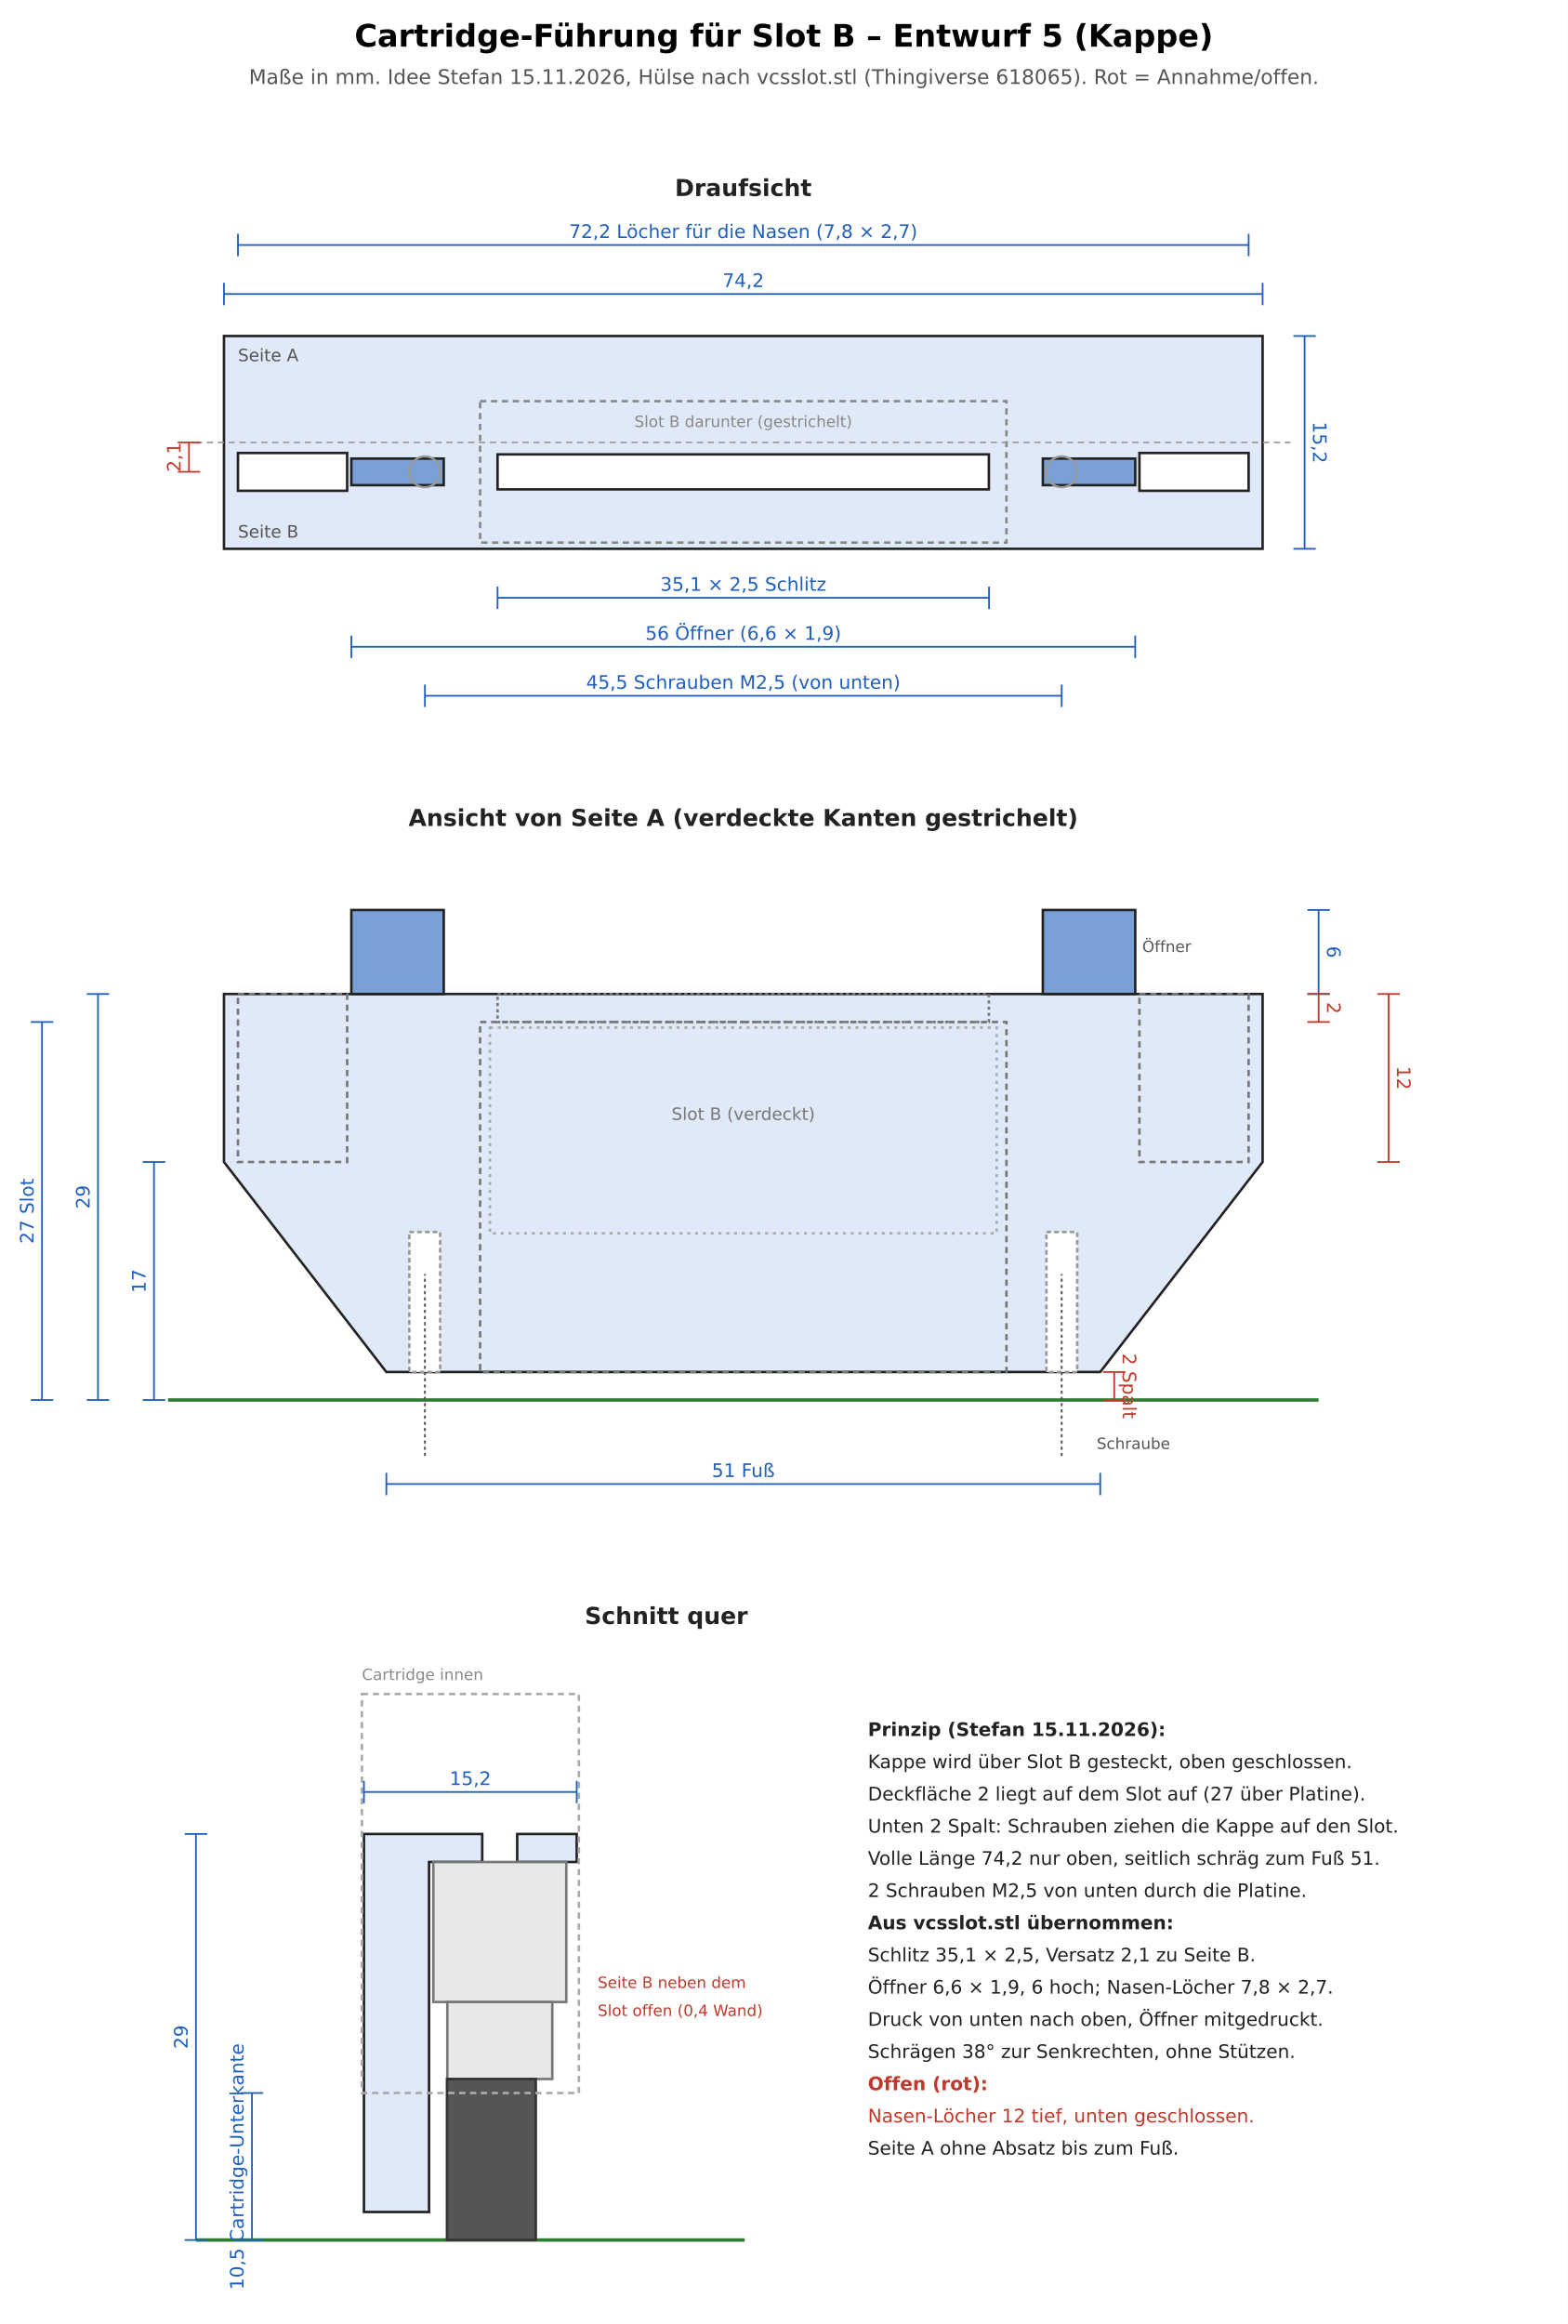
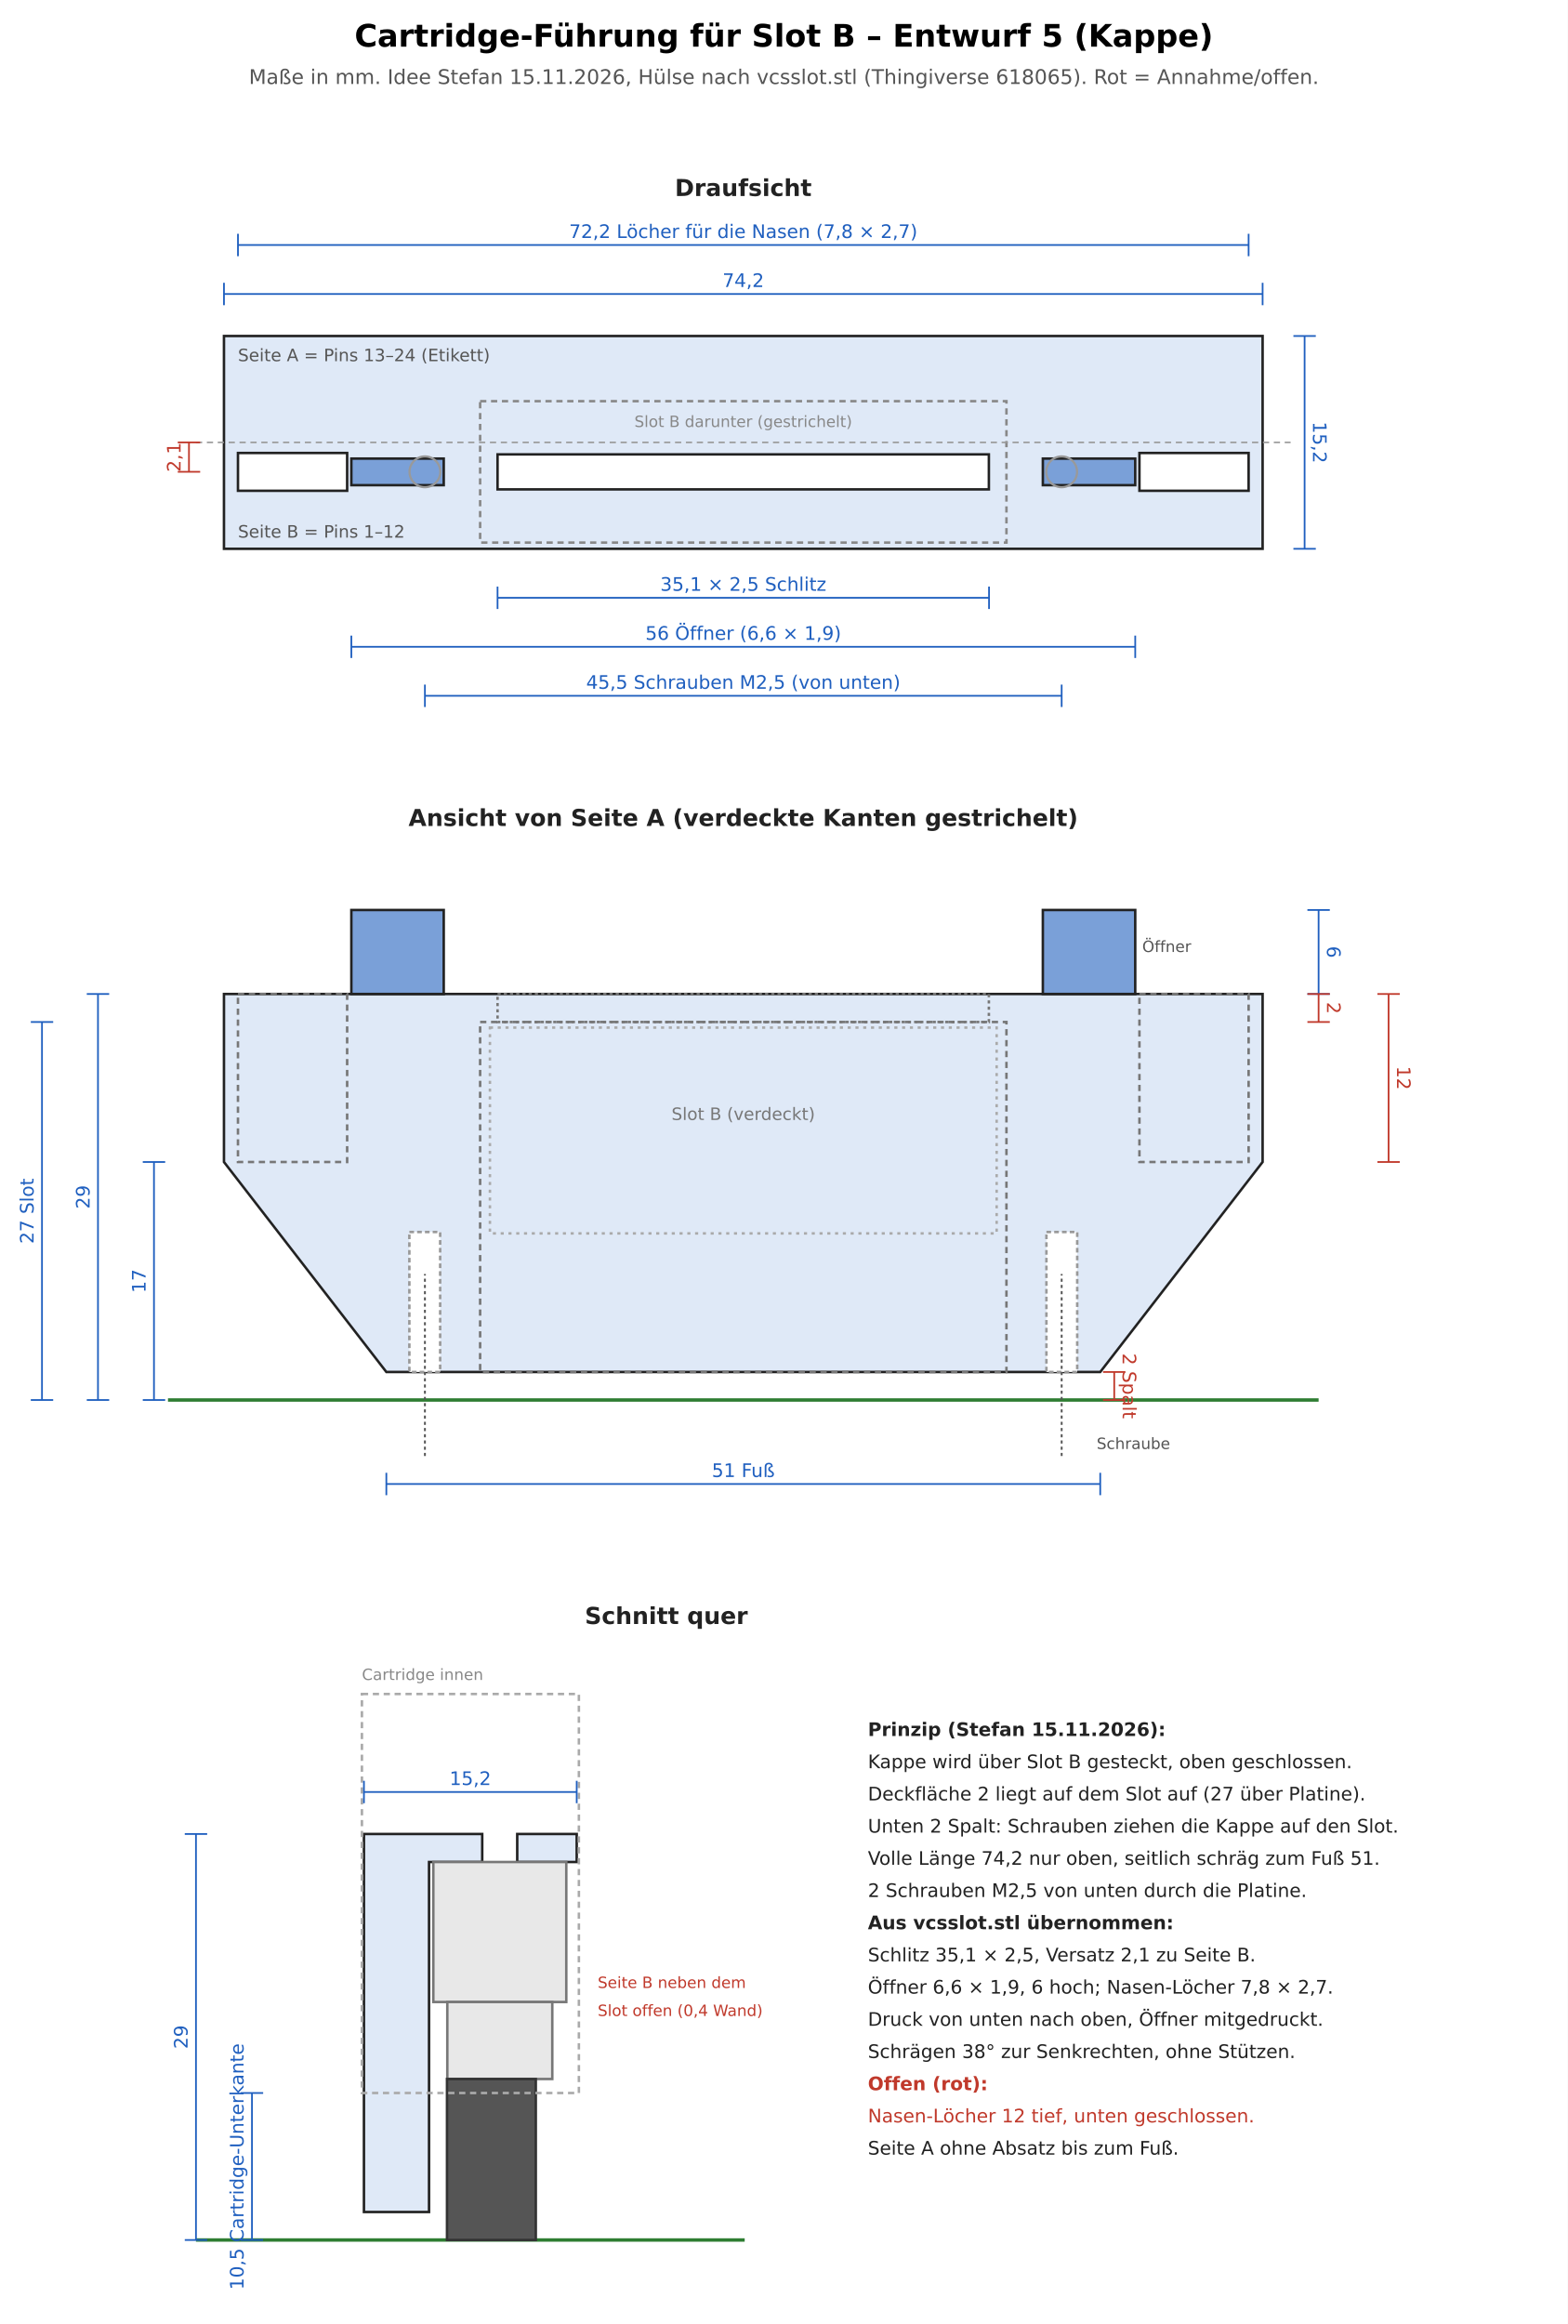
<svg xmlns="http://www.w3.org/2000/svg" width="1008" height="1494" viewBox="0 0 1008 1494">
  <rect width="100%" height="100%" fill="white" />
  <text x="504.0" y="30" font-family="DejaVu Sans, sans-serif" font-size="20" font-weight="bold" text-anchor="middle">Cartridge-Führung für Slot B – Entwurf 5 (Kappe)</text>
  <text x="504.0" y="54" font-family="DejaVu Sans, sans-serif" font-size="13" fill="#555" text-anchor="middle">Maße in mm. Idee Stefan 15.11.2026, Hülse nach vcsslot.stl (Thingiverse 618065). Rot = Annahme/offen.</text>
  <text x="477.9" y="126.0" font-family="DejaVu Sans, sans-serif" font-size="15" fill="#222" text-anchor="middle" font-weight="bold">Draufsicht</text>
  <rect x="144.0" y="216.0" width="667.8" height="136.8" fill="#dfe9f7" stroke="#222" stroke-width="1.6" />
  <rect x="308.7" y="257.9" width="338.4" height="90.9" fill="none" stroke="#888" stroke-width="1.6" stroke-dasharray="4,3" />
  <rect x="319.9" y="292.1" width="315.9" height="22.5" fill="white" stroke="#222" stroke-width="1.6" />
  <rect x="225.9" y="294.8" width="59.4" height="17.1" fill="#7aa0d8" stroke="#222" stroke-width="1.6" />
  <rect x="153.0" y="291.2" width="70.2" height="24.3" fill="white" stroke="#222" stroke-width="1.6" />
  <circle cx="273.2" cy="303.3" r="9.9" fill="none" stroke="#999" stroke-width="1.4" />
  <rect x="670.5" y="294.8" width="59.4" height="17.1" fill="#7aa0d8" stroke="#222" stroke-width="1.6" />
  <rect x="732.6" y="291.2" width="70.2" height="24.3" fill="white" stroke="#222" stroke-width="1.6" />
  <circle cx="682.6" cy="303.3" r="9.9" fill="none" stroke="#999" stroke-width="1.4" />
  <line x1="126.0" y1="284.4" x2="829.8" y2="284.4" stroke="#999" stroke-width="1" stroke-dasharray="4,3" />
  <line x1="144.0" y1="189.0" x2="811.8" y2="189.0" stroke="#1f5fbf" stroke-width="1.1" />
  <line x1="144.0" y1="181.8" x2="144.0" y2="196.2" stroke="#1f5fbf" stroke-width="1.1" />
  <line x1="811.8" y1="181.8" x2="811.8" y2="196.2" stroke="#1f5fbf" stroke-width="1.1" />
  <text x="477.9" y="184.5" font-family="DejaVu Sans, sans-serif" font-size="12" fill="#1f5fbf" text-anchor="middle">74,2</text>
  <line x1="319.9" y1="384.3" x2="635.9" y2="384.3" stroke="#1f5fbf" stroke-width="1.1" />
  <line x1="319.9" y1="377.1" x2="319.9" y2="391.5" stroke="#1f5fbf" stroke-width="1.1" />
  <line x1="635.9" y1="377.1" x2="635.9" y2="391.5" stroke="#1f5fbf" stroke-width="1.1" />
  <text x="477.9" y="379.8" font-family="DejaVu Sans, sans-serif" font-size="12" fill="#1f5fbf" text-anchor="middle">35,1 × 2,5 Schlitz</text>
  <line x1="225.9" y1="415.8" x2="729.9" y2="415.8" stroke="#1f5fbf" stroke-width="1.1" />
  <line x1="225.9" y1="408.6" x2="225.9" y2="423.0" stroke="#1f5fbf" stroke-width="1.1" />
  <line x1="729.9" y1="408.6" x2="729.9" y2="423.0" stroke="#1f5fbf" stroke-width="1.1" />
  <text x="477.9" y="411.3" font-family="DejaVu Sans, sans-serif" font-size="12" fill="#1f5fbf" text-anchor="middle">56 Öffner (6,6 × 1,9)</text>
  <line x1="153.0" y1="157.5" x2="802.8" y2="157.5" stroke="#1f5fbf" stroke-width="1.1" />
  <line x1="153.0" y1="150.3" x2="153.0" y2="164.7" stroke="#1f5fbf" stroke-width="1.1" />
  <line x1="802.8" y1="150.3" x2="802.8" y2="164.7" stroke="#1f5fbf" stroke-width="1.1" />
  <text x="477.9" y="153.0" font-family="DejaVu Sans, sans-serif" font-size="12" fill="#1f5fbf" text-anchor="middle">72,2 Löcher für die Nasen (7,8 × 2,7)</text>
  <line x1="273.2" y1="447.3" x2="682.6" y2="447.3" stroke="#1f5fbf" stroke-width="1.1" />
  <line x1="273.2" y1="440.1" x2="273.2" y2="454.5" stroke="#1f5fbf" stroke-width="1.1" />
  <line x1="682.6" y1="440.1" x2="682.6" y2="454.5" stroke="#1f5fbf" stroke-width="1.1" />
  <text x="477.9" y="442.8" font-family="DejaVu Sans, sans-serif" font-size="12" fill="#1f5fbf" text-anchor="middle">45,5 Schrauben M2,5 (von unten)</text>
  <line x1="838.8" y1="216.0" x2="838.8" y2="352.8" stroke="#1f5fbf" stroke-width="1.1" />
  <line x1="831.6" y1="216.0" x2="846.0" y2="216.0" stroke="#1f5fbf" stroke-width="1.1" />
  <line x1="831.6" y1="352.8" x2="846.0" y2="352.8" stroke="#1f5fbf" stroke-width="1.1" />
  <text x="844.2" y="284.4" font-family="DejaVu Sans, sans-serif" font-size="12" fill="#1f5fbf" text-anchor="middle" transform="rotate(90 844.2 284.4)">15,2</text>
  <line x1="121.5" y1="284.4" x2="121.5" y2="303.3" stroke="#c0392b" stroke-width="1.1" />
  <line x1="114.3" y1="284.4" x2="128.7" y2="284.4" stroke="#c0392b" stroke-width="1.1" />
  <line x1="114.3" y1="303.3" x2="128.7" y2="303.3" stroke="#c0392b" stroke-width="1.1" />
  <text x="116.1" y="293.9" font-family="DejaVu Sans, sans-serif" font-size="12" fill="#c0392b" text-anchor="middle" transform="rotate(-90 116.1 293.9)">2,1</text>
-   <text x="153.0" y="232.2" font-family="DejaVu Sans, sans-serif" font-size="11" fill="#555" text-anchor="start">Seite A</text>
-   <text x="153.0" y="345.6" font-family="DejaVu Sans, sans-serif" font-size="11" fill="#555" text-anchor="start">Seite B</text>
+   <text x="153.0" y="232.2" font-family="DejaVu Sans, sans-serif" font-size="11" fill="#555" text-anchor="start">Seite A = Pins 13–24 (Etikett)</text>
+   <text x="153.0" y="345.6" font-family="DejaVu Sans, sans-serif" font-size="11" fill="#555" text-anchor="start">Seite B = Pins 1–12</text>
  <text x="477.9" y="274.5" font-family="DejaVu Sans, sans-serif" font-size="10" fill="#888" text-anchor="middle">Slot B darunter (gestrichelt)</text>
  <text x="477.9" y="531.0" font-family="DejaVu Sans, sans-serif" font-size="15" fill="#222" text-anchor="middle" font-weight="bold">Ansicht von Seite A (verdeckte Kanten gestrichelt)</text>
  <line x1="108.0" y1="900.0" x2="847.8" y2="900.0" stroke="#2e7d32" stroke-width="2.2" />
  <polygon points="248.4,882.0 144.0,747.0 144.0,639.0 811.8,639.0 811.8,747.0 707.4,882.0" fill="#dfe9f7" stroke="#222" stroke-width="1.6" />
  <rect x="308.7" y="657.0" width="338.4" height="225.0" fill="none" stroke="#777" stroke-width="1.6" stroke-dasharray="4,3" />
  <rect x="319.9" y="639.0" width="315.9" height="18.0" fill="none" stroke="#777" stroke-width="1.6" stroke-dasharray="2,2" />
  <rect x="315.0" y="660.6" width="325.8" height="132.3" fill="none" stroke="#aaa" stroke-width="1.6" stroke-dasharray="2,3" />
  <rect x="225.9" y="585.0" width="59.4" height="54.0" fill="#7aa0d8" stroke="#222" stroke-width="1.6" />
  <rect x="153.0" y="639.0" width="70.2" height="108.0" fill="none" stroke="#777" stroke-width="1.6" stroke-dasharray="4,3" />
  <rect x="263.2" y="792.0" width="19.8" height="90.0" fill="white" stroke="#999" stroke-width="1.6" stroke-dasharray="3,2" />
  <line x1="273.2" y1="936.0" x2="273.2" y2="819.0" stroke="#555" stroke-width="1.2" stroke-dasharray="2,2" />
  <rect x="670.5" y="585.0" width="59.4" height="54.0" fill="#7aa0d8" stroke="#222" stroke-width="1.6" />
  <rect x="732.6" y="639.0" width="70.2" height="108.0" fill="none" stroke="#777" stroke-width="1.6" stroke-dasharray="4,3" />
  <rect x="672.8" y="792.0" width="19.8" height="90.0" fill="white" stroke="#999" stroke-width="1.6" stroke-dasharray="3,2" />
  <line x1="682.6" y1="936.0" x2="682.6" y2="819.0" stroke="#555" stroke-width="1.2" stroke-dasharray="2,2" />
  <text x="477.9" y="720.0" font-family="DejaVu Sans, sans-serif" font-size="11" fill="#777" text-anchor="middle">Slot B (verdeckt)</text>
  <line x1="63.0" y1="639.0" x2="63.0" y2="900.0" stroke="#1f5fbf" stroke-width="1.1" />
  <line x1="55.8" y1="639.0" x2="70.2" y2="639.0" stroke="#1f5fbf" stroke-width="1.1" />
  <line x1="55.8" y1="900.0" x2="70.2" y2="900.0" stroke="#1f5fbf" stroke-width="1.1" />
  <text x="57.6" y="769.5" font-family="DejaVu Sans, sans-serif" font-size="12" fill="#1f5fbf" text-anchor="middle" transform="rotate(-90 57.6 769.5)">29</text>
  <line x1="27.0" y1="657.0" x2="27.0" y2="900.0" stroke="#1f5fbf" stroke-width="1.1" />
  <line x1="19.8" y1="657.0" x2="34.2" y2="657.0" stroke="#1f5fbf" stroke-width="1.1" />
  <line x1="19.8" y1="900.0" x2="34.2" y2="900.0" stroke="#1f5fbf" stroke-width="1.1" />
  <text x="21.6" y="778.5" font-family="DejaVu Sans, sans-serif" font-size="12" fill="#1f5fbf" text-anchor="middle" transform="rotate(-90 21.6 778.5)">27 Slot</text>
  <line x1="99.0" y1="747.0" x2="99.0" y2="900.0" stroke="#1f5fbf" stroke-width="1.1" />
  <line x1="91.8" y1="747.0" x2="106.2" y2="747.0" stroke="#1f5fbf" stroke-width="1.1" />
  <line x1="91.8" y1="900.0" x2="106.2" y2="900.0" stroke="#1f5fbf" stroke-width="1.1" />
  <text x="93.6" y="823.5" font-family="DejaVu Sans, sans-serif" font-size="12" fill="#1f5fbf" text-anchor="middle" transform="rotate(-90 93.6 823.5)">17</text>
  <line x1="847.8" y1="585.0" x2="847.8" y2="639.0" stroke="#1f5fbf" stroke-width="1.1" />
  <line x1="840.6" y1="585.0" x2="855.0" y2="585.0" stroke="#1f5fbf" stroke-width="1.1" />
  <line x1="840.6" y1="639.0" x2="855.0" y2="639.0" stroke="#1f5fbf" stroke-width="1.1" />
  <text x="853.2" y="612.0" font-family="DejaVu Sans, sans-serif" font-size="12" fill="#1f5fbf" text-anchor="middle" transform="rotate(90 853.2 612.0)">6</text>
  <line x1="847.8" y1="639.0" x2="847.8" y2="657.0" stroke="#c0392b" stroke-width="1.1" />
  <line x1="840.6" y1="639.0" x2="855.0" y2="639.0" stroke="#c0392b" stroke-width="1.1" />
  <line x1="840.6" y1="657.0" x2="855.0" y2="657.0" stroke="#c0392b" stroke-width="1.1" />
  <text x="853.2" y="648.0" font-family="DejaVu Sans, sans-serif" font-size="12" fill="#c0392b" text-anchor="middle" transform="rotate(90 853.2 648.0)">2</text>
  <line x1="248.4" y1="954.0" x2="707.4" y2="954.0" stroke="#1f5fbf" stroke-width="1.1" />
  <line x1="248.4" y1="946.8" x2="248.4" y2="961.2" stroke="#1f5fbf" stroke-width="1.1" />
  <line x1="707.4" y1="946.8" x2="707.4" y2="961.2" stroke="#1f5fbf" stroke-width="1.1" />
  <text x="477.9" y="949.5" font-family="DejaVu Sans, sans-serif" font-size="12" fill="#1f5fbf" text-anchor="middle">51 Fuß</text>
  <line x1="716.4" y1="882.0" x2="716.4" y2="900.0" stroke="#c0392b" stroke-width="1.1" />
  <line x1="709.2" y1="882.0" x2="723.6" y2="882.0" stroke="#c0392b" stroke-width="1.1" />
  <line x1="709.2" y1="900.0" x2="723.6" y2="900.0" stroke="#c0392b" stroke-width="1.1" />
  <text x="721.8" y="891.0" font-family="DejaVu Sans, sans-serif" font-size="12" fill="#c0392b" text-anchor="middle" transform="rotate(90 721.8 891.0)">2 Spalt</text>
  <text x="734.4" y="612.0" font-family="DejaVu Sans, sans-serif" font-size="10" fill="#555" text-anchor="start">Öffner</text>
  <line x1="892.8" y1="639.0" x2="892.8" y2="747.0" stroke="#c0392b" stroke-width="1.1" />
  <line x1="885.6" y1="639.0" x2="900.0" y2="639.0" stroke="#c0392b" stroke-width="1.1" />
  <line x1="885.6" y1="747.0" x2="900.0" y2="747.0" stroke="#c0392b" stroke-width="1.1" />
  <text x="898.2" y="693.0" font-family="DejaVu Sans, sans-serif" font-size="12" fill="#c0392b" text-anchor="middle" transform="rotate(90 898.2 693.0)">12</text>
  <text x="705.1" y="931.5" font-family="DejaVu Sans, sans-serif" font-size="10" fill="#555" text-anchor="start">Schraube</text>
  <text x="428.4" y="1044.0" font-family="DejaVu Sans, sans-serif" font-size="15" fill="#222" text-anchor="middle" font-weight="bold">Schnitt quer</text>
  <line x1="126.0" y1="1440.0" x2="478.8" y2="1440.0" stroke="#2e7d32" stroke-width="2.2" />
  <polygon points="234.0,1422.0 234.0,1179.0 310.05,1179.0 310.05,1197.0 275.85,1197.0 275.85,1422.0" fill="#dfe9f7" stroke="#222" stroke-width="1.6" />
  <polygon points="332.55,1179.0 370.8,1179.0 370.8,1197.0 332.55,1197.0" fill="#dfe9f7" stroke="#222" stroke-width="1.6" />
  <rect x="278.6" y="1197.0" width="85.5" height="90.0" fill="#e8e8e8" stroke="#777" stroke-width="1.6" />
  <rect x="287.6" y="1287.0" width="67.5" height="49.5" fill="#e8e8e8" stroke="#777" stroke-width="1.6" />
  <rect x="287.4" y="1336.5" width="57.1" height="103.5" fill="#555" stroke="#333" stroke-width="1.6" />
  <rect x="232.7" y="1089.0" width="139.5" height="256.5" fill="none" stroke="#aaa" stroke-width="1.6" stroke-dasharray="4,3" />
  <line x1="234.0" y1="1152.0" x2="370.8" y2="1152.0" stroke="#1f5fbf" stroke-width="1.1" />
  <line x1="234.0" y1="1144.8" x2="234.0" y2="1159.2" stroke="#1f5fbf" stroke-width="1.1" />
  <line x1="370.8" y1="1144.8" x2="370.8" y2="1159.2" stroke="#1f5fbf" stroke-width="1.1" />
  <text x="302.4" y="1147.5" font-family="DejaVu Sans, sans-serif" font-size="12" fill="#1f5fbf" text-anchor="middle">15,2</text>
  <line x1="162.0" y1="1345.5" x2="162.0" y2="1440.0" stroke="#1f5fbf" stroke-width="1.1" />
  <line x1="154.8" y1="1345.5" x2="169.2" y2="1345.5" stroke="#1f5fbf" stroke-width="1.1" />
  <line x1="154.8" y1="1440.0" x2="169.2" y2="1440.0" stroke="#1f5fbf" stroke-width="1.1" />
  <text x="156.6" y="1392.8" font-family="DejaVu Sans, sans-serif" font-size="12" fill="#1f5fbf" text-anchor="middle" transform="rotate(-90 156.6 1392.8)">10,5 Cartridge-Unterkante</text>
  <line x1="126.0" y1="1179.0" x2="126.0" y2="1440.0" stroke="#1f5fbf" stroke-width="1.1" />
  <line x1="118.8" y1="1179.0" x2="133.2" y2="1179.0" stroke="#1f5fbf" stroke-width="1.1" />
  <line x1="118.8" y1="1440.0" x2="133.2" y2="1440.0" stroke="#1f5fbf" stroke-width="1.1" />
  <text x="120.6" y="1309.5" font-family="DejaVu Sans, sans-serif" font-size="12" fill="#1f5fbf" text-anchor="middle" transform="rotate(-90 120.6 1309.5)">29</text>
  <text x="384.3" y="1278.0" font-family="DejaVu Sans, sans-serif" font-size="10" fill="#c0392b" text-anchor="start">Seite B neben dem</text>
  <text x="384.3" y="1296.0" font-family="DejaVu Sans, sans-serif" font-size="10" fill="#c0392b" text-anchor="start">Slot offen (0,4 Wand)</text>
  <text x="232.7" y="1080.0" font-family="DejaVu Sans, sans-serif" font-size="10" fill="#888" text-anchor="start">Cartridge innen</text>
  <text x="558.0" y="1116.0" font-family="DejaVu Sans, sans-serif" font-size="12" fill="#222" text-anchor="start" font-weight="bold">Prinzip (Stefan 15.11.2026):</text>
  <text x="558.0" y="1136.7" font-family="DejaVu Sans, sans-serif" font-size="12" fill="#222" text-anchor="start">Kappe wird über Slot B gesteckt, oben geschlossen.</text>
  <text x="558.0" y="1157.4" font-family="DejaVu Sans, sans-serif" font-size="12" fill="#222" text-anchor="start">Deckfläche 2 liegt auf dem Slot auf (27 über Platine).</text>
  <text x="558.0" y="1178.1" font-family="DejaVu Sans, sans-serif" font-size="12" fill="#222" text-anchor="start">Unten 2 Spalt: Schrauben ziehen die Kappe auf den Slot.</text>
  <text x="558.0" y="1198.8" font-family="DejaVu Sans, sans-serif" font-size="12" fill="#222" text-anchor="start">Volle Länge 74,2 nur oben, seitlich schräg zum Fuß 51.</text>
  <text x="558.0" y="1219.5" font-family="DejaVu Sans, sans-serif" font-size="12" fill="#222" text-anchor="start">2 Schrauben M2,5 von unten durch die Platine.</text>
  <text x="558.0" y="1240.2" font-family="DejaVu Sans, sans-serif" font-size="12" fill="#222" text-anchor="start" font-weight="bold">Aus vcsslot.stl übernommen:</text>
  <text x="558.0" y="1260.9" font-family="DejaVu Sans, sans-serif" font-size="12" fill="#222" text-anchor="start">Schlitz 35,1 × 2,5, Versatz 2,1 zu Seite B.</text>
  <text x="558.0" y="1281.6" font-family="DejaVu Sans, sans-serif" font-size="12" fill="#222" text-anchor="start">Öffner 6,6 × 1,9, 6 hoch; Nasen-Löcher 7,8 × 2,7.</text>
  <text x="558.0" y="1302.3" font-family="DejaVu Sans, sans-serif" font-size="12" fill="#222" text-anchor="start">Druck von unten nach oben, Öffner mitgedruckt.</text>
  <text x="558.0" y="1323.0" font-family="DejaVu Sans, sans-serif" font-size="12" fill="#222" text-anchor="start">Schrägen 38° zur Senkrechten, ohne Stützen.</text>
  <text x="558.0" y="1343.7" font-family="DejaVu Sans, sans-serif" font-size="12" fill="#c0392b" text-anchor="start" font-weight="bold">Offen (rot):</text>
  <text x="558.0" y="1364.4" font-family="DejaVu Sans, sans-serif" font-size="12" fill="#c0392b" text-anchor="start">Nasen-Löcher 12 tief, unten geschlossen.</text>
  <text x="558.0" y="1385.1" font-family="DejaVu Sans, sans-serif" font-size="12" fill="#222" text-anchor="start">Seite A ohne Absatz bis zum Fuß.</text>
</svg>
